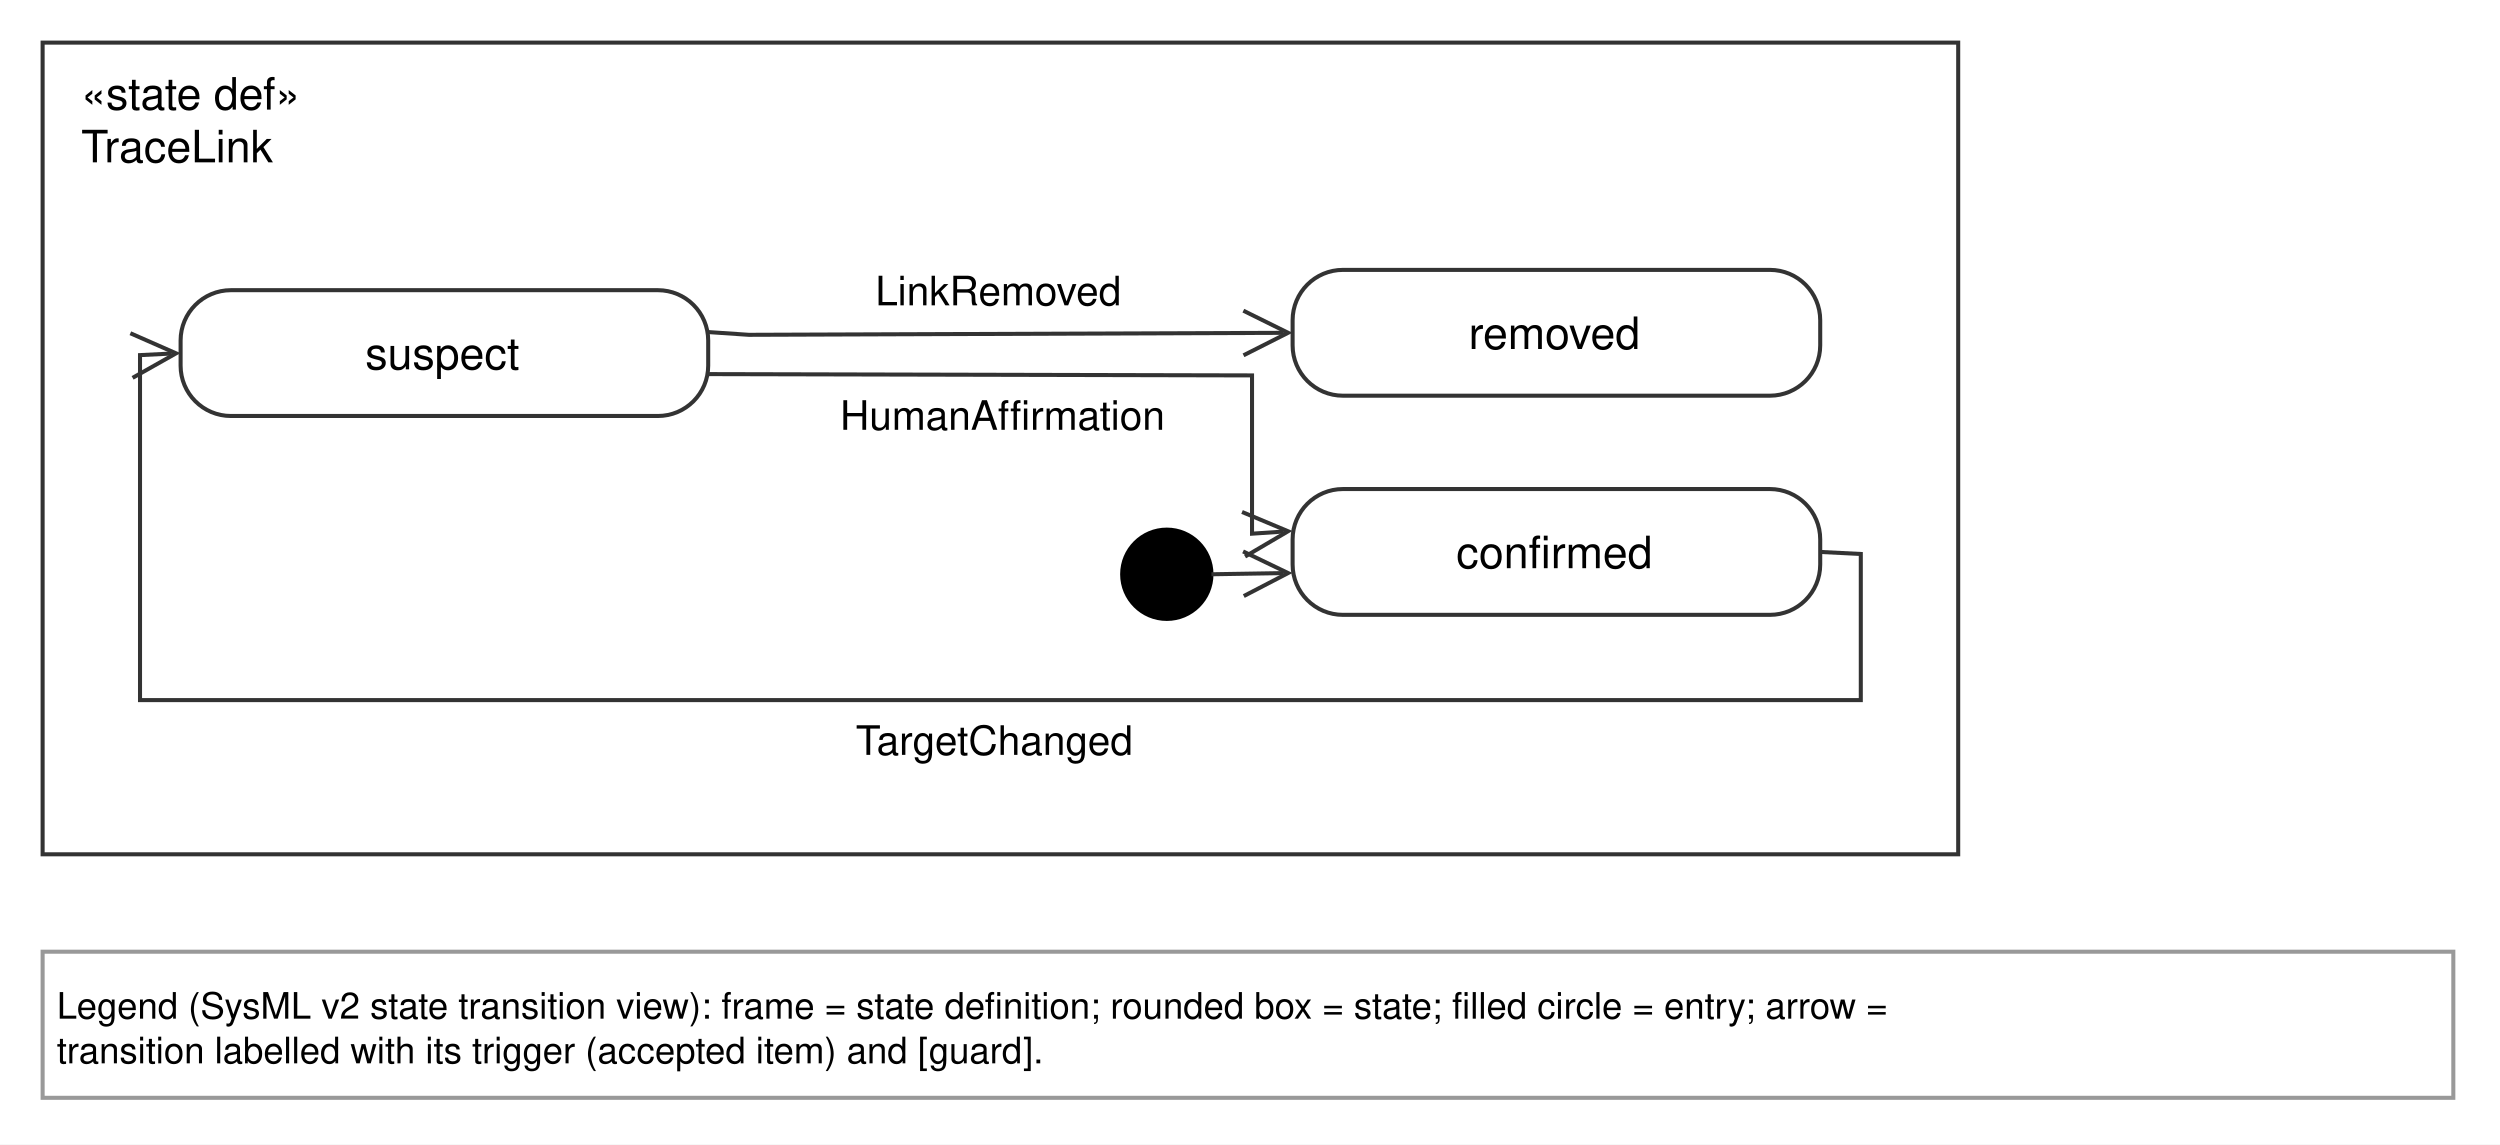
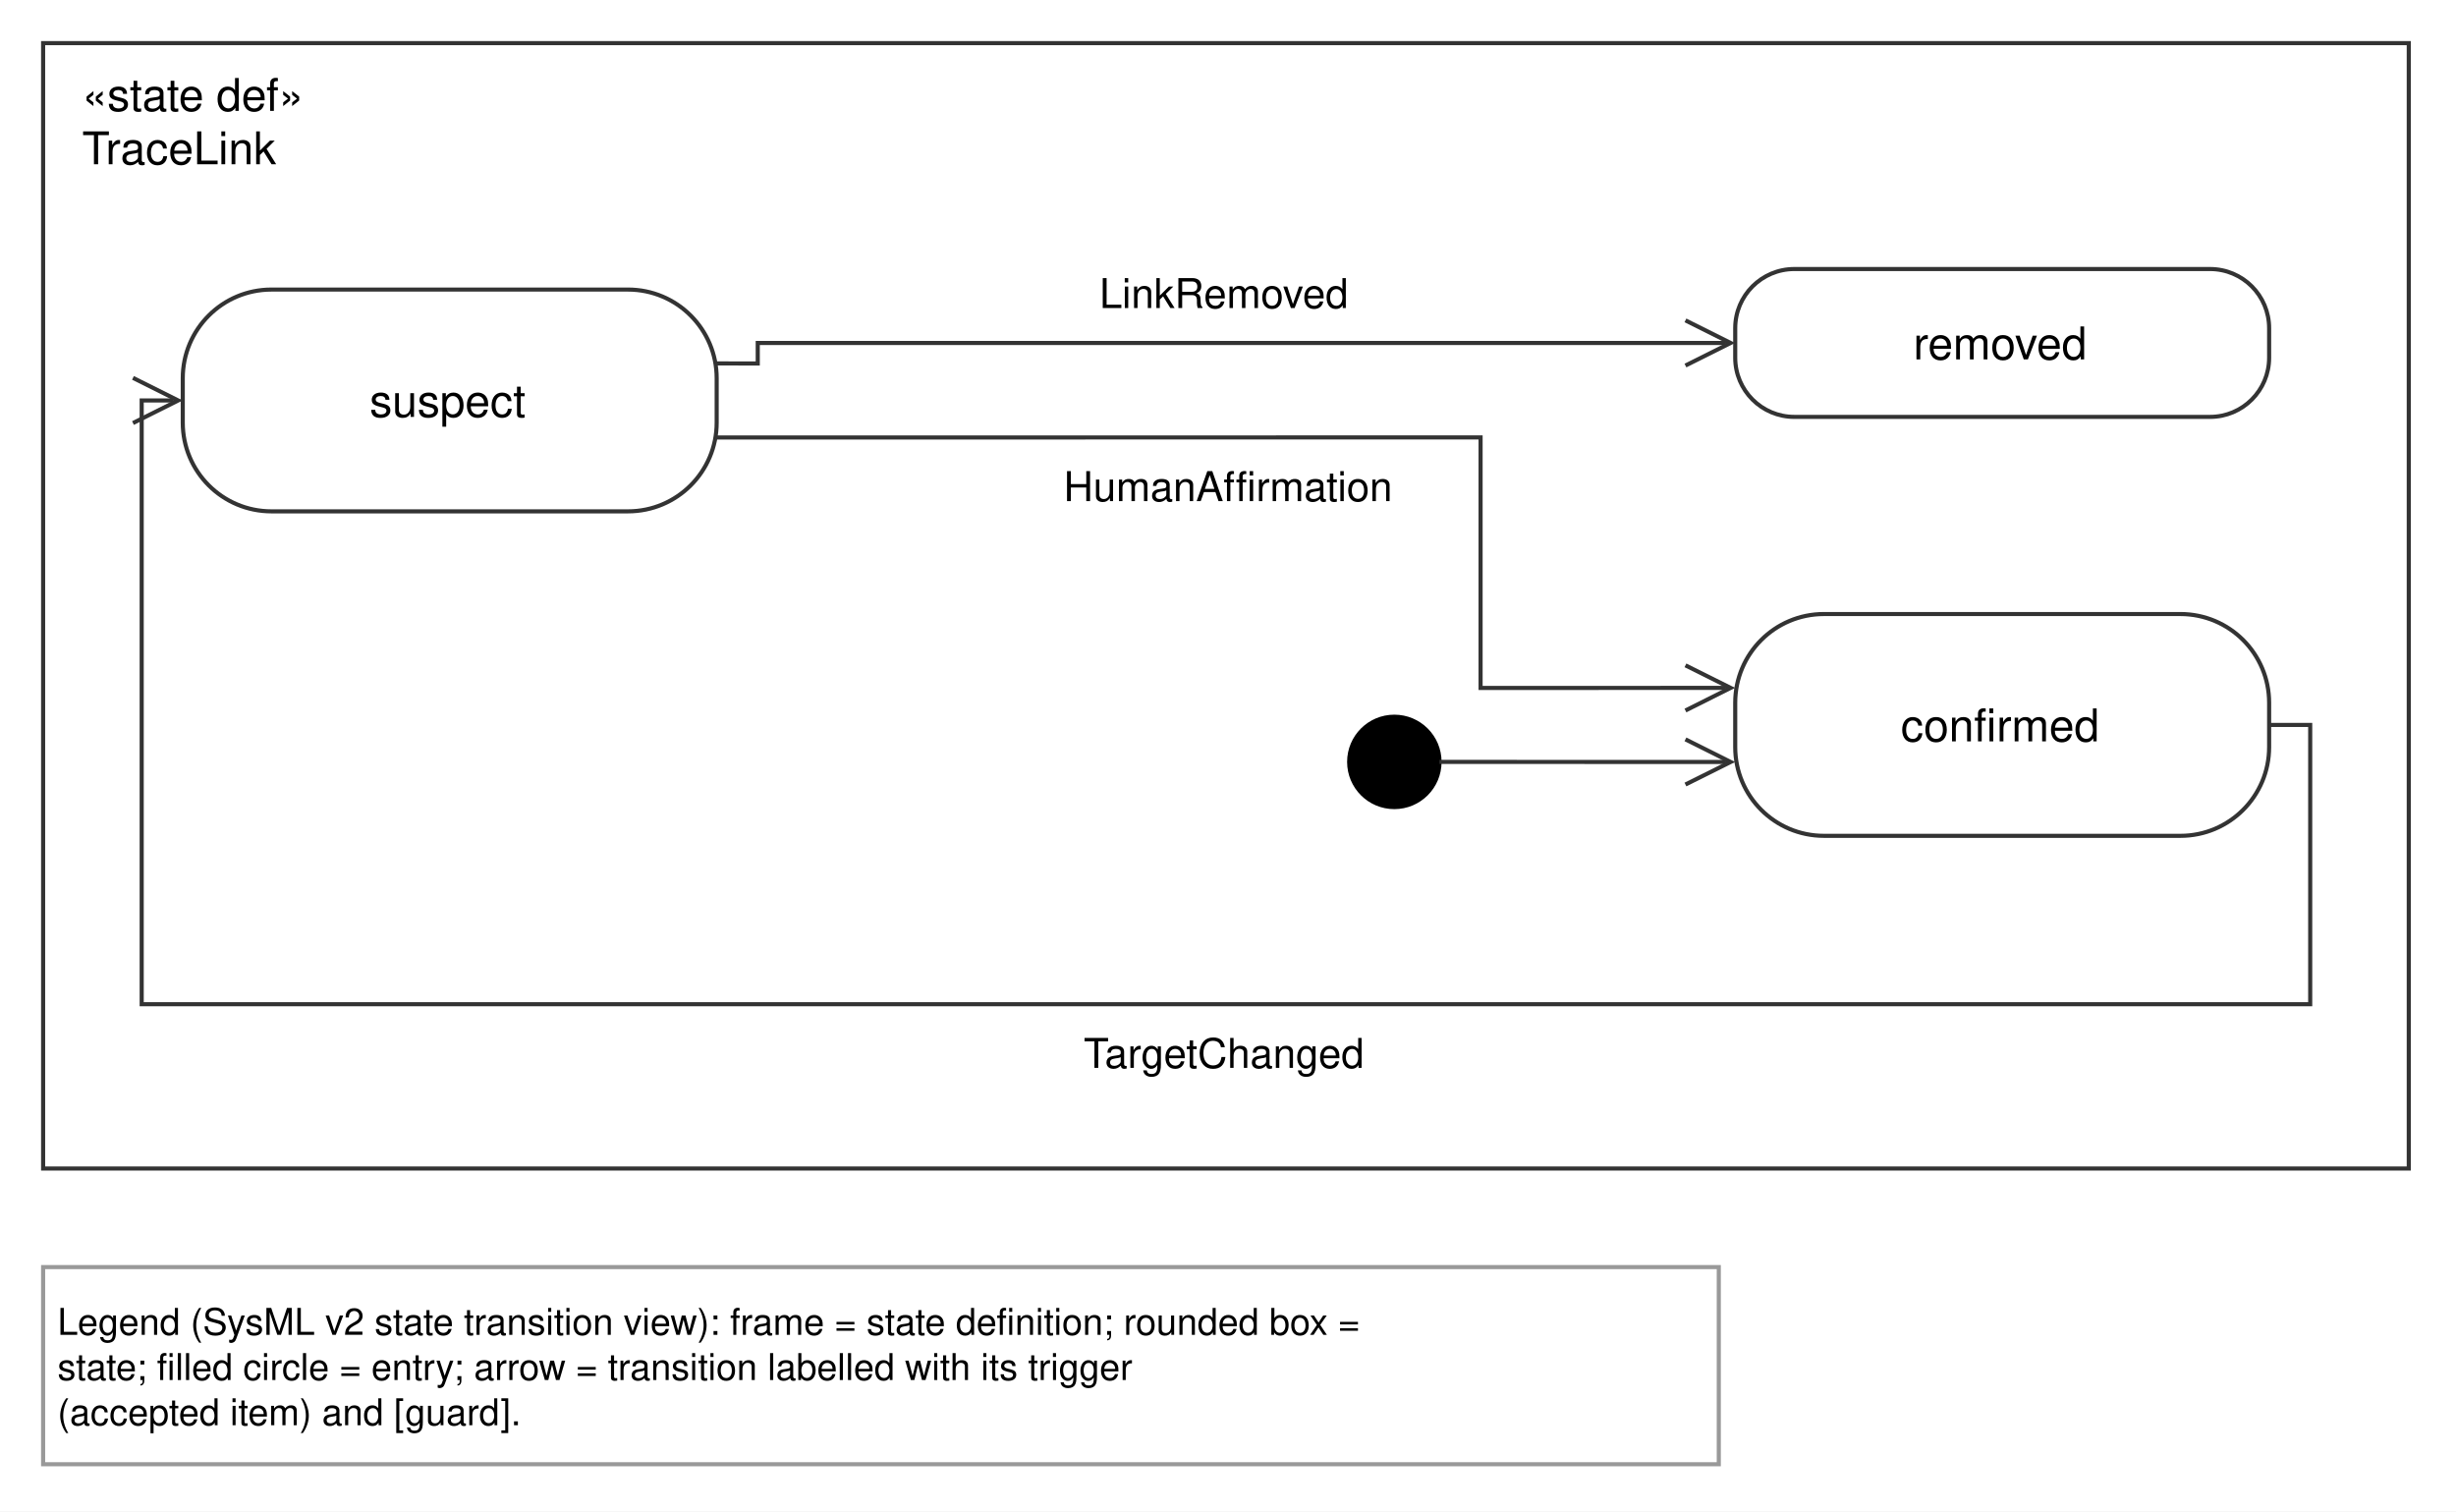
- <svg xmlns="http://www.w3.org/2000/svg" xmlns:xlink="http://www.w3.org/1999/xlink" style="background: #ffffff; background-color: light-dark(#ffffff, #121212);" version="1.1" width="616px" height="282px" viewBox="0 0 616 282" id="xd-view-traceLinkStatus" content="&lt;mxfile host=&quot;xdmod-curatrix&quot;&gt;   &lt;diagram id=&quot;view:traceLinkStatus&quot; name=&quot;traceLinkStatus&quot;&gt;     &lt;mxGraphModel grid=&quot;1&quot; gridSize=&quot;10&quot; page=&quot;0&quot;&gt;       &lt;root&gt;         &lt;mxCell id=&quot;0&quot; /&gt;         &lt;mxCell id=&quot;1&quot; parent=&quot;0&quot; /&gt;         &lt;object id=&quot;XdmodLifecycle::TraceLink&quot; label=&quot;«state def»&amp;#10;TraceLink&quot; sysml_kind=&quot;StateDefinition&quot; trace_id=&quot;XD-ADR-0121&quot; link=&quot;need:XD-ADR-0121&quot; tooltip=&quot;A link held by the concrete need; suspect links block a baseline (XD-RULE-0014).&quot;&gt;           &lt;mxCell style=&quot;html=0;fontFamily=Helvetica;fontSize=11;strokeColor=#333333;rounded=0;container=1;collapsible=0;verticalAlign=top;align=left;spacingLeft=8;fillColor=none;&quot; parent=&quot;1&quot; vertex=&quot;1&quot;&gt;             &lt;mxGeometry x=&quot;12&quot; y=&quot;12&quot; width=&quot;472&quot; height=&quot;200&quot; as=&quot;geometry&quot; /&gt;           &lt;/mxCell&gt;         &lt;/object&gt;         &lt;object id=&quot;xd-legend&quot; label=&quot;Legend (SysML v2 state transition view): frame = state definition; rounded box = state; filled circle = entry; arrow =&amp;#10;transition labelled with its trigger (accepted item) and [guard].&quot; sysml_kind=&quot;legend&quot;&gt;           &lt;mxCell style=&quot;text;html=0;align=left;verticalAlign=top;fontFamily=Helvetica;fontSize=9;fillColor=#FFFFFF;strokeColor=#999999;spacing=4;&quot; parent=&quot;1&quot; vertex=&quot;1&quot;&gt;             &lt;mxGeometry x=&quot;12&quot; y=&quot;236&quot; width=&quot;594&quot; height=&quot;36&quot; as=&quot;geometry&quot; /&gt;           &lt;/mxCell&gt;         &lt;/object&gt;         &lt;object id=&quot;XdmodLifecycle::TraceLink::confirmed&quot; label=&quot;confirmed&quot; sysml_kind=&quot;StateUsage&quot;&gt;           &lt;mxCell style=&quot;html=0;fontFamily=Helvetica;fontSize=11;strokeColor=#333333;rounded=1;arcSize=40;fillColor=#FFFFFF;&quot; parent=&quot;XdmodLifecycle::TraceLink&quot; vertex=&quot;1&quot;&gt;             &lt;mxGeometry x=&quot;308&quot; y=&quot;110&quot; width=&quot;130&quot; height=&quot;31&quot; as=&quot;geometry&quot; /&gt;           &lt;/mxCell&gt;         &lt;/object&gt;         &lt;object id=&quot;XdmodLifecycle::TraceLink::entry&quot; label=&quot;&quot; sysml_kind=&quot;entry&quot;&gt;           &lt;mxCell style=&quot;ellipse;html=0;aspect=fixed;fillColor=#000000;strokeColor=#000000;noLabel=1;&quot; parent=&quot;XdmodLifecycle::TraceLink&quot; vertex=&quot;1&quot;&gt;             &lt;mxGeometry x=&quot;266&quot; y=&quot;120&quot; width=&quot;22&quot; height=&quot;22&quot; as=&quot;geometry&quot; /&gt;           &lt;/mxCell&gt;         &lt;/object&gt;         &lt;object id=&quot;XdmodLifecycle::TraceLink::removed&quot; label=&quot;removed&quot; sysml_kind=&quot;StateUsage&quot;&gt;           &lt;mxCell style=&quot;html=0;fontFamily=Helvetica;fontSize=11;strokeColor=#333333;rounded=1;arcSize=40;fillColor=#FFFFFF;&quot; parent=&quot;XdmodLifecycle::TraceLink&quot; vertex=&quot;1&quot;&gt;             &lt;mxGeometry x=&quot;308&quot; y=&quot;56&quot; width=&quot;130&quot; height=&quot;31&quot; as=&quot;geometry&quot; /&gt;           &lt;/mxCell&gt;         &lt;/object&gt;         &lt;object id=&quot;XdmodLifecycle::TraceLink::suspect&quot; label=&quot;suspect&quot; sysml_kind=&quot;StateUsage&quot;&gt;           &lt;mxCell style=&quot;html=0;fontFamily=Helvetica;fontSize=11;strokeColor=#333333;rounded=1;arcSize=40;fillColor=#FFFFFF;&quot; parent=&quot;XdmodLifecycle::TraceLink&quot; vertex=&quot;1&quot;&gt;             &lt;mxGeometry x=&quot;34&quot; y=&quot;61&quot; width=&quot;130&quot; height=&quot;31&quot; as=&quot;geometry&quot; /&gt;           &lt;/mxCell&gt;         &lt;/object&gt;         &lt;object id=&quot;XdmodLifecycle::TraceLink::confirmed-&amp;gt;XdmodLifecycle::TraceLink::suspect:TargetChanged&quot; label=&quot;TargetChanged&quot; sysml_kind=&quot;TransitionUsage&quot;&gt;           &lt;mxCell style=&quot;html=0;rounded=0;endSize=10;startSize=14;fontFamily=Helvetica;fontSize=10;labelBackgroundColor=#FFFFFF;strokeColor=#333333;endArrow=open;exitX=1.000;exitY=0.500;exitDx=0;exitDy=0;exitPerimeter=0;entryX=0.000;entryY=0.500;entryDx=0;entryDy=0;entryPerimeter=0;&quot; parent=&quot;1&quot; edge=&quot;1&quot; source=&quot;XdmodLifecycle::TraceLink::confirmed&quot; target=&quot;XdmodLifecycle::TraceLink::suspect&quot;&gt;             &lt;mxGeometry relative=&quot;1&quot; as=&quot;geometry&quot;&gt;               &lt;Array as=&quot;points&quot;&gt;                 &lt;mxPoint x=&quot;460&quot; y=&quot;138&quot; /&gt;                 &lt;mxPoint x=&quot;460&quot; y=&quot;174&quot; /&gt;                 &lt;mxPoint x=&quot;36&quot; y=&quot;174&quot; /&gt;                 &lt;mxPoint x=&quot;36&quot; y=&quot;89&quot; /&gt;               &lt;/Array&gt;               &lt;mxPoint x=&quot;24&quot; y=&quot;10&quot; as=&quot;offset&quot; /&gt;             &lt;/mxGeometry&gt;           &lt;/mxCell&gt;         &lt;/object&gt;         &lt;object id=&quot;XdmodLifecycle::TraceLink::entry-&amp;gt;XdmodLifecycle::TraceLink::confirmed&quot; label=&quot;&quot; sysml_kind=&quot;SuccessionAsUsage&quot;&gt;           &lt;mxCell style=&quot;html=0;rounded=0;endSize=10;startSize=14;fontFamily=Helvetica;fontSize=10;labelBackgroundColor=#FFFFFF;strokeColor=#333333;endArrow=open;exitX=1.000;exitY=0.500;exitDx=0;exitDy=0;exitPerimeter=0;entryX=0.000;entryY=0.667;entryDx=0;entryDy=0;entryPerimeter=0;&quot; parent=&quot;1&quot; edge=&quot;1&quot; source=&quot;XdmodLifecycle::TraceLink::entry&quot; target=&quot;XdmodLifecycle::TraceLink::confirmed&quot;&gt;             &lt;mxGeometry relative=&quot;1&quot; as=&quot;geometry&quot; /&gt;           &lt;/mxCell&gt;         &lt;/object&gt;         &lt;object id=&quot;XdmodLifecycle::TraceLink::suspect-&amp;gt;XdmodLifecycle::TraceLink::confirmed:HumanAffirmation&quot; label=&quot;HumanAffirmation&quot; sysml_kind=&quot;TransitionUsage&quot;&gt;           &lt;mxCell style=&quot;html=0;rounded=0;endSize=10;startSize=14;fontFamily=Helvetica;fontSize=10;labelBackgroundColor=#FFFFFF;strokeColor=#333333;endArrow=open;exitX=1.000;exitY=0.667;exitDx=0;exitDy=0;exitPerimeter=0;entryX=0.000;entryY=0.333;entryDx=0;entryDy=0;entryPerimeter=0;&quot; parent=&quot;1&quot; edge=&quot;1&quot; source=&quot;XdmodLifecycle::TraceLink::suspect&quot; target=&quot;XdmodLifecycle::TraceLink::confirmed&quot;&gt;             &lt;mxGeometry relative=&quot;1&quot; as=&quot;geometry&quot;&gt;               &lt;Array as=&quot;points&quot;&gt;                 &lt;mxPoint x=&quot;310&quot; y=&quot;94&quot; /&gt;                 &lt;mxPoint x=&quot;310&quot; y=&quot;133&quot; /&gt;               &lt;/Array&gt;               &lt;mxPoint x=&quot;-19&quot; y=&quot;10&quot; as=&quot;offset&quot; /&gt;             &lt;/mxGeometry&gt;           &lt;/mxCell&gt;         &lt;/object&gt;         &lt;object id=&quot;XdmodLifecycle::TraceLink::suspect-&amp;gt;XdmodLifecycle::TraceLink::removed:LinkRemoved&quot; label=&quot;LinkRemoved&quot; sysml_kind=&quot;TransitionUsage&quot;&gt;           &lt;mxCell style=&quot;html=0;rounded=0;endSize=10;startSize=14;fontFamily=Helvetica;fontSize=10;labelBackgroundColor=#FFFFFF;strokeColor=#333333;endArrow=open;exitX=1.000;exitY=0.333;exitDx=0;exitDy=0;exitPerimeter=0;entryX=0.000;entryY=0.500;entryDx=0;entryDy=0;entryPerimeter=0;&quot; parent=&quot;1&quot; edge=&quot;1&quot; source=&quot;XdmodLifecycle::TraceLink::suspect&quot; target=&quot;XdmodLifecycle::TraceLink::removed&quot;&gt;             &lt;mxGeometry relative=&quot;1&quot; as=&quot;geometry&quot;&gt;               &lt;Array as=&quot;points&quot;&gt;                 &lt;mxPoint x=&quot;186&quot; y=&quot;84&quot; /&gt;                 &lt;mxPoint x=&quot;186&quot; y=&quot;83&quot; /&gt;               &lt;/Array&gt;               &lt;mxPoint x=&quot;0&quot; y=&quot;-10&quot; as=&quot;offset&quot; /&gt;             &lt;/mxGeometry&gt;           &lt;/mxCell&gt;         &lt;/object&gt;       &lt;/root&gt;     &lt;/mxGraphModel&gt;   &lt;/diagram&gt; &lt;/mxfile&gt; " data-xdmod-hash="sha256:0677e992dfa01e3296c4e116adf407b1b72e8e7096eeefca72e95fbfa660481a">
+ <svg xmlns="http://www.w3.org/2000/svg" xmlns:xlink="http://www.w3.org/1999/xlink" style="background: #ffffff; background-color: light-dark(#ffffff, #121212);" version="1.1" width="598px" height="368px" viewBox="0 0 598 368" id="xd-view-traceLinkStatus" content="&lt;mxfile host=&quot;xdmod-curatrix&quot;&gt;   &lt;diagram id=&quot;view:traceLinkStatus&quot; name=&quot;traceLinkStatus&quot;&gt;     &lt;mxGraphModel grid=&quot;1&quot; gridSize=&quot;10&quot; page=&quot;0&quot;&gt;       &lt;root&gt;         &lt;mxCell id=&quot;0&quot; /&gt;         &lt;mxCell id=&quot;1&quot; parent=&quot;0&quot; /&gt;         &lt;object id=&quot;XdmodLifecycle::TraceLink&quot; label=&quot;«state def»&amp;#10;TraceLink&quot; sysml_kind=&quot;StateDefinition&quot; trace_id=&quot;XD-ADR-0121&quot; link=&quot;need:XD-ADR-0121&quot; tooltip=&quot;A link held by the concrete need; suspect links block a baseline (XD-RULE-0014).&quot;&gt;           &lt;mxCell style=&quot;html=0;fontFamily=Helvetica;fontSize=11;strokeColor=#333333;rounded=0;container=1;collapsible=0;verticalAlign=top;align=left;spacingLeft=8;fillColor=none;&quot; parent=&quot;1&quot; vertex=&quot;1&quot;&gt;             &lt;mxGeometry x=&quot;12&quot; y=&quot;12&quot; width=&quot;576&quot; height=&quot;274&quot; as=&quot;geometry&quot; /&gt;           &lt;/mxCell&gt;         &lt;/object&gt;         &lt;object id=&quot;xd-legend&quot; label=&quot;Legend (SysML v2 state transition view): frame = state definition; rounded box =&amp;#10;state; filled circle = entry; arrow = transition labelled with its trigger&amp;#10;(accepted item) and [guard].&quot; sysml_kind=&quot;legend&quot;&gt;           &lt;mxCell style=&quot;text;html=0;align=left;verticalAlign=top;fontFamily=Helvetica;fontSize=9;fillColor=#FFFFFF;strokeColor=#999999;spacing=4;&quot; parent=&quot;1&quot; vertex=&quot;1&quot;&gt;             &lt;mxGeometry x=&quot;12&quot; y=&quot;310&quot; width=&quot;408&quot; height=&quot;48&quot; as=&quot;geometry&quot; /&gt;           &lt;/mxCell&gt;         &lt;/object&gt;         &lt;object id=&quot;XdmodLifecycle::TraceLink::confirmed&quot; label=&quot;confirmed&quot; sysml_kind=&quot;StateUsage&quot;&gt;           &lt;mxCell style=&quot;html=0;fontFamily=Helvetica;fontSize=11;strokeColor=#333333;rounded=1;arcSize=40;fillColor=#FFFFFF;&quot; parent=&quot;XdmodLifecycle::TraceLink&quot; vertex=&quot;1&quot;&gt;             &lt;mxGeometry x=&quot;412&quot; y=&quot;139&quot; width=&quot;130&quot; height=&quot;54&quot; as=&quot;geometry&quot; /&gt;           &lt;/mxCell&gt;         &lt;/object&gt;         &lt;object id=&quot;XdmodLifecycle::TraceLink::entry&quot; label=&quot;&quot; sysml_kind=&quot;entry&quot;&gt;           &lt;mxCell style=&quot;ellipse;html=0;aspect=fixed;fillColor=#000000;strokeColor=#000000;noLabel=1;&quot; parent=&quot;XdmodLifecycle::TraceLink&quot; vertex=&quot;1&quot;&gt;             &lt;mxGeometry x=&quot;318&quot; y=&quot;164&quot; width=&quot;22&quot; height=&quot;22&quot; as=&quot;geometry&quot; /&gt;           &lt;/mxCell&gt;         &lt;/object&gt;         &lt;object id=&quot;XdmodLifecycle::TraceLink::removed&quot; label=&quot;removed&quot; sysml_kind=&quot;StateUsage&quot;&gt;           &lt;mxCell style=&quot;html=0;fontFamily=Helvetica;fontSize=11;strokeColor=#333333;rounded=1;arcSize=40;fillColor=#FFFFFF;&quot; parent=&quot;XdmodLifecycle::TraceLink&quot; vertex=&quot;1&quot;&gt;             &lt;mxGeometry x=&quot;412&quot; y=&quot;55&quot; width=&quot;130&quot; height=&quot;36&quot; as=&quot;geometry&quot; /&gt;           &lt;/mxCell&gt;         &lt;/object&gt;         &lt;object id=&quot;XdmodLifecycle::TraceLink::suspect&quot; label=&quot;suspect&quot; sysml_kind=&quot;StateUsage&quot;&gt;           &lt;mxCell style=&quot;html=0;fontFamily=Helvetica;fontSize=11;strokeColor=#333333;rounded=1;arcSize=40;fillColor=#FFFFFF;&quot; parent=&quot;XdmodLifecycle::TraceLink&quot; vertex=&quot;1&quot;&gt;             &lt;mxGeometry x=&quot;34&quot; y=&quot;60&quot; width=&quot;130&quot; height=&quot;54&quot; as=&quot;geometry&quot; /&gt;           &lt;/mxCell&gt;         &lt;/object&gt;         &lt;object id=&quot;XdmodLifecycle::TraceLink::confirmed-&amp;gt;XdmodLifecycle::TraceLink::suspect:TargetChanged&quot; label=&quot;TargetChanged&quot; sysml_kind=&quot;TransitionUsage&quot;&gt;           &lt;mxCell style=&quot;html=0;rounded=0;endSize=10;startSize=14;fontFamily=Helvetica;fontSize=10;labelBackgroundColor=#FFFFFF;strokeColor=#333333;endArrow=open;exitX=1.000;exitY=0.500;exitDx=0;exitDy=0;exitPerimeter=0;entryX=0.000;entryY=0.500;entryDx=0;entryDy=0;entryPerimeter=0;&quot; parent=&quot;1&quot; edge=&quot;1&quot; source=&quot;XdmodLifecycle::TraceLink::confirmed&quot; target=&quot;XdmodLifecycle::TraceLink::suspect&quot;&gt;             &lt;mxGeometry relative=&quot;1&quot; as=&quot;geometry&quot;&gt;               &lt;Array as=&quot;points&quot;&gt;                 &lt;mxPoint x=&quot;564&quot; y=&quot;178&quot; /&gt;                 &lt;mxPoint x=&quot;564&quot; y=&quot;246&quot; /&gt;                 &lt;mxPoint x=&quot;36&quot; y=&quot;246&quot; /&gt;                 &lt;mxPoint x=&quot;36&quot; y=&quot;99&quot; /&gt;               &lt;/Array&gt;               &lt;mxPoint x=&quot;40&quot; y=&quot;12&quot; as=&quot;offset&quot; /&gt;             &lt;/mxGeometry&gt;           &lt;/mxCell&gt;         &lt;/object&gt;         &lt;object id=&quot;XdmodLifecycle::TraceLink::entry-&amp;gt;XdmodLifecycle::TraceLink::confirmed&quot; label=&quot;&quot; sysml_kind=&quot;SuccessionAsUsage&quot;&gt;           &lt;mxCell style=&quot;html=0;rounded=0;endSize=10;startSize=14;fontFamily=Helvetica;fontSize=10;labelBackgroundColor=#FFFFFF;strokeColor=#333333;endArrow=open;exitX=1.000;exitY=0.500;exitDx=0;exitDy=0;exitPerimeter=0;entryX=0.000;entryY=0.667;entryDx=0;entryDy=0;entryPerimeter=0;&quot; parent=&quot;1&quot; edge=&quot;1&quot; source=&quot;XdmodLifecycle::TraceLink::entry&quot; target=&quot;XdmodLifecycle::TraceLink::confirmed&quot;&gt;             &lt;mxGeometry relative=&quot;1&quot; as=&quot;geometry&quot; /&gt;           &lt;/mxCell&gt;         &lt;/object&gt;         &lt;object id=&quot;XdmodLifecycle::TraceLink::suspect-&amp;gt;XdmodLifecycle::TraceLink::confirmed:HumanAffirmation&quot; label=&quot;HumanAffirmation&quot; sysml_kind=&quot;TransitionUsage&quot;&gt;           &lt;mxCell style=&quot;html=0;rounded=0;endSize=10;startSize=14;fontFamily=Helvetica;fontSize=10;labelBackgroundColor=#FFFFFF;strokeColor=#333333;endArrow=open;exitX=1.000;exitY=0.667;exitDx=0;exitDy=0;exitPerimeter=0;entryX=0.000;entryY=0.333;entryDx=0;entryDy=0;entryPerimeter=0;&quot; parent=&quot;1&quot; edge=&quot;1&quot; source=&quot;XdmodLifecycle::TraceLink::suspect&quot; target=&quot;XdmodLifecycle::TraceLink::confirmed&quot;&gt;             &lt;mxGeometry relative=&quot;1&quot; as=&quot;geometry&quot;&gt;               &lt;Array as=&quot;points&quot;&gt;                 &lt;mxPoint x=&quot;362&quot; y=&quot;108&quot; /&gt;                 &lt;mxPoint x=&quot;362&quot; y=&quot;169&quot; /&gt;               &lt;/Array&gt;               &lt;mxPoint x=&quot;-30&quot; y=&quot;12&quot; as=&quot;offset&quot; /&gt;             &lt;/mxGeometry&gt;           &lt;/mxCell&gt;         &lt;/object&gt;         &lt;object id=&quot;XdmodLifecycle::TraceLink::suspect-&amp;gt;XdmodLifecycle::TraceLink::removed:LinkRemoved&quot; label=&quot;LinkRemoved&quot; sysml_kind=&quot;TransitionUsage&quot;&gt;           &lt;mxCell style=&quot;html=0;rounded=0;endSize=10;startSize=14;fontFamily=Helvetica;fontSize=10;labelBackgroundColor=#FFFFFF;strokeColor=#333333;endArrow=open;exitX=1.000;exitY=0.333;exitDx=0;exitDy=0;exitPerimeter=0;entryX=0.000;entryY=0.500;entryDx=0;entryDy=0;entryPerimeter=0;&quot; parent=&quot;1&quot; edge=&quot;1&quot; source=&quot;XdmodLifecycle::TraceLink::suspect&quot; target=&quot;XdmodLifecycle::TraceLink::removed&quot;&gt;             &lt;mxGeometry relative=&quot;1&quot; as=&quot;geometry&quot;&gt;               &lt;Array as=&quot;points&quot;&gt;                 &lt;mxPoint x=&quot;186&quot; y=&quot;90&quot; /&gt;                 &lt;mxPoint x=&quot;186&quot; y=&quot;85&quot; /&gt;               &lt;/Array&gt;               &lt;mxPoint x=&quot;2&quot; y=&quot;-12&quot; as=&quot;offset&quot; /&gt;             &lt;/mxGeometry&gt;           &lt;/mxCell&gt;         &lt;/object&gt;       &lt;/root&gt;     &lt;/mxGraphModel&gt;   &lt;/diagram&gt; &lt;/mxfile&gt; " data-xdmod-hash="sha256:7a47c897cd6df3bfbc4c3d8743c2b73d1db86ae9e7eaad2a071759b3f825c5f3">
  <style type="text/css">@supports (color: light-dark(#000, #fff)) { #xd-view-traceLinkStatus { --ge-adaptive-fg: light-dark(#000000, var(--ge-light-color, #ffffff)); } }</style>
  <defs />
  <rect fill="#ffffff" style="fill: light-dark(rgb(255, 255, 255), rgb(18, 18, 18));" width="100%" height="100%" x="0" y="0" />
  <g>
    <g data-cell-id="0">
      <g data-cell-id="1">
        <g data-cell-id="XdmodLifecycle::TraceLink">
          <a xlink:href="need:XD-ADR-0121">
            <g transform="translate(0.5,0.5)">
-               <rect x="10" y="10" width="472" height="200" fill="none" stroke="#333333" style="stroke: light-dark(rgb(51, 51, 51), rgb(193, 193, 193));" pointer-events="all" />
+               <rect x="10" y="10" width="576" height="274" fill="none" stroke="#333333" style="stroke: light-dark(rgb(51, 51, 51), rgb(193, 193, 193));" pointer-events="all" />
            </g>
            <g>
              <g fill="#000000" style="fill: var(--ge-adaptive-fg, #000000);" font-family="Helvetica" text-anchor="start" font-size="11px">
                <text x="20" y="27">«state def»</text>
                <text x="20" y="40">TraceLink</text>
              </g>
            </g>
          </a>
          <g data-cell-id="XdmodLifecycle::TraceLink::confirmed">
            <g transform="translate(0.5,0.5)">
-               <rect x="318" y="120" width="130" height="31" rx="12.4" ry="12.4" fill="#ffffff" style="fill: light-dark(rgb(255, 255, 255), rgb(18, 18, 18)); stroke: light-dark(rgb(51, 51, 51), rgb(193, 193, 193));" stroke="#333333" pointer-events="all" />
+               <rect x="422" y="149" width="130" height="54" rx="21.6" ry="21.6" fill="#ffffff" style="fill: light-dark(rgb(255, 255, 255), rgb(18, 18, 18)); stroke: light-dark(rgb(51, 51, 51), rgb(193, 193, 193));" stroke="#333333" pointer-events="all" />
            </g>
            <g>
              <g fill="#000000" style="fill: var(--ge-adaptive-fg, #000000);" font-family="Helvetica" text-anchor="middle" font-size="11px">
-                 <text x="383" y="140">confirmed</text>
+                 <text x="487" y="180.5">confirmed</text>
              </g>
            </g>
          </g>
          <g data-cell-id="XdmodLifecycle::TraceLink::entry">
            <g transform="translate(0.5,0.5)">
-               <ellipse cx="287" cy="141" rx="11" ry="11" fill="#000000" style="fill: light-dark(rgb(0, 0, 0), rgb(237, 237, 237)); stroke: light-dark(rgb(0, 0, 0), rgb(237, 237, 237));" stroke="#000000" pointer-events="all" />
+               <ellipse cx="339" cy="185" rx="11" ry="11" fill="#000000" style="fill: light-dark(rgb(0, 0, 0), rgb(237, 237, 237)); stroke: light-dark(rgb(0, 0, 0), rgb(237, 237, 237));" stroke="#000000" pointer-events="all" />
            </g>
          </g>
          <g data-cell-id="XdmodLifecycle::TraceLink::removed">
            <g transform="translate(0.5,0.5)">
-               <rect x="318" y="66" width="130" height="31" rx="12.4" ry="12.4" fill="#ffffff" style="fill: light-dark(rgb(255, 255, 255), rgb(18, 18, 18)); stroke: light-dark(rgb(51, 51, 51), rgb(193, 193, 193));" stroke="#333333" pointer-events="all" />
+               <rect x="422" y="65" width="130" height="36" rx="14.4" ry="14.4" fill="#ffffff" style="fill: light-dark(rgb(255, 255, 255), rgb(18, 18, 18)); stroke: light-dark(rgb(51, 51, 51), rgb(193, 193, 193));" stroke="#333333" pointer-events="all" />
            </g>
            <g>
              <g fill="#000000" style="fill: var(--ge-adaptive-fg, #000000);" font-family="Helvetica" text-anchor="middle" font-size="11px">
-                 <text x="383" y="86">removed</text>
+                 <text x="487" y="87.5">removed</text>
              </g>
            </g>
          </g>
          <g data-cell-id="XdmodLifecycle::TraceLink::suspect">
            <g transform="translate(0.5,0.5)">
-               <rect x="44" y="71" width="130" height="31" rx="12.4" ry="12.4" fill="#ffffff" style="fill: light-dark(rgb(255, 255, 255), rgb(18, 18, 18)); stroke: light-dark(rgb(51, 51, 51), rgb(193, 193, 193));" stroke="#333333" pointer-events="all" />
+               <rect x="44" y="70" width="130" height="54" rx="21.6" ry="21.6" fill="#ffffff" style="fill: light-dark(rgb(255, 255, 255), rgb(18, 18, 18)); stroke: light-dark(rgb(51, 51, 51), rgb(193, 193, 193));" stroke="#333333" pointer-events="all" />
            </g>
            <g>
              <g fill="#000000" style="fill: var(--ge-adaptive-fg, #000000);" font-family="Helvetica" text-anchor="middle" font-size="11px">
-                 <text x="109" y="91">suspect</text>
+                 <text x="109" y="101.5">suspect</text>
              </g>
            </g>
          </g>
        </g>
        <g data-cell-id="xd-legend">
          <g transform="translate(0.5,0.5)">
-             <rect x="10" y="234" width="594" height="36" fill="#ffffff" style="fill: light-dark(rgb(255, 255, 255), rgb(18, 18, 18)); stroke: light-dark(rgb(153, 153, 153), rgb(106, 106, 106));" stroke="#999999" pointer-events="all" />
+             <rect x="10" y="308" width="408" height="48" fill="#ffffff" style="fill: light-dark(rgb(255, 255, 255), rgb(18, 18, 18)); stroke: light-dark(rgb(153, 153, 153), rgb(106, 106, 106));" stroke="#999999" pointer-events="all" />
          </g>
          <g>
            <g fill="#000000" style="fill: var(--ge-adaptive-fg, #000000);" font-family="Helvetica" text-anchor="start" font-size="9px">
-               <text x="14" y="251">Legend (SysML v2 state transition view): frame = state definition; rounded box = state; filled circle = entry; arrow =</text>
-               <text x="14" y="262">transition labelled with its trigger (accepted item) and [guard].</text>
+               <text x="14" y="325">Legend (SysML v2 state transition view): frame = state definition; rounded box =</text>
+               <text x="14" y="336">state; filled circle = entry; arrow = transition labelled with its trigger</text>
+               <text x="14" y="347">(accepted item) and [guard].</text>
            </g>
          </g>
        </g>
        <g data-cell-id="XdmodLifecycle::TraceLink::confirmed-&gt;XdmodLifecycle::TraceLink::suspect:TargetChanged">
          <g transform="translate(0.5,0.5)">
-             <path d="M 448 135.5 L 458 136 L 458 172 L 34 172 L 34 87 L 41.77 86.61" fill="none" stroke="#333333" style="stroke: light-dark(rgb(51, 51, 51), rgb(193, 193, 193));" stroke-miterlimit="10" pointer-events="stroke" />
-             <path d="M 32.17 92.6 L 42.88 86.56 L 31.62 81.61" fill="none" stroke="#333333" style="stroke: light-dark(rgb(51, 51, 51), rgb(193, 193, 193));" stroke-miterlimit="10" pointer-events="all" />
+             <path d="M 552 176 L 562 176 L 562 244 L 34 244 L 34 97 L 41.76 97" fill="none" stroke="#333333" style="stroke: light-dark(rgb(51, 51, 51), rgb(193, 193, 193));" stroke-miterlimit="10" pointer-events="stroke" />
+             <path d="M 31.88 102.5 L 42.88 97 L 31.88 91.5" fill="none" stroke="#333333" style="stroke: light-dark(rgb(51, 51, 51), rgb(193, 193, 193));" stroke-miterlimit="10" pointer-events="all" />
          </g>
          <g>
            <g fill="#000000" style="fill: var(--ge-adaptive-fg, #000000);" font-family="Helvetica" text-anchor="middle" font-size="10px">
-               <rect fill="#FFFFFF" stroke="none" x="211" y="177" width="70" height="13" style="fill: light-dark(rgb(255, 255, 255), rgb(18, 18, 18));" stroke-width="0" />
-               <text x="245.01" y="186">TargetChanged</text>
+               <rect fill="#FFFFFF" stroke="none" x="264" y="251" width="70" height="13" style="fill: light-dark(rgb(255, 255, 255), rgb(18, 18, 18));" stroke-width="0" />
+               <text x="298" y="260">TargetChanged</text>
            </g>
          </g>
        </g>
        <g data-cell-id="XdmodLifecycle::TraceLink::entry-&gt;XdmodLifecycle::TraceLink::confirmed">
          <g transform="translate(0.5,0.5)">
-             <path d="M 298 141 L 315.76 140.71" fill="none" stroke="#333333" style="stroke: light-dark(rgb(51, 51, 51), rgb(193, 193, 193));" stroke-miterlimit="10" pointer-events="stroke" />
-             <path d="M 305.97 146.37 L 316.88 140.7 L 305.79 135.37" fill="none" stroke="#333333" style="stroke: light-dark(rgb(51, 51, 51), rgb(193, 193, 193));" stroke-miterlimit="10" pointer-events="all" />
+             <path d="M 350 185 L 419.76 185.02" fill="none" stroke="#333333" style="stroke: light-dark(rgb(51, 51, 51), rgb(193, 193, 193));" stroke-miterlimit="10" pointer-events="stroke" />
+             <path d="M 409.88 190.51 L 420.88 185.02 L 409.88 179.51" fill="none" stroke="#333333" style="stroke: light-dark(rgb(51, 51, 51), rgb(193, 193, 193));" stroke-miterlimit="10" pointer-events="all" />
          </g>
        </g>
        <g data-cell-id="XdmodLifecycle::TraceLink::suspect-&gt;XdmodLifecycle::TraceLink::confirmed:HumanAffirmation">
          <g transform="translate(0.5,0.5)">
-             <path d="M 174 91.68 L 308 92 L 308 131 L 315.77 130.47" fill="none" stroke="#333333" style="stroke: light-dark(rgb(51, 51, 51), rgb(193, 193, 193));" stroke-miterlimit="10" pointer-events="stroke" />
-             <path d="M 306.28 136.63 L 316.88 130.4 L 305.54 125.65" fill="none" stroke="#333333" style="stroke: light-dark(rgb(51, 51, 51), rgb(193, 193, 193));" stroke-miterlimit="10" pointer-events="all" />
+             <path d="M 174 106.02 L 360 106 L 360 167 L 419.76 166.98" fill="none" stroke="#333333" style="stroke: light-dark(rgb(51, 51, 51), rgb(193, 193, 193));" stroke-miterlimit="10" pointer-events="stroke" />
+             <path d="M 409.88 172.49 L 420.88 166.98 L 409.88 161.49" fill="none" stroke="#333333" style="stroke: light-dark(rgb(51, 51, 51), rgb(193, 193, 193));" stroke-miterlimit="10" pointer-events="all" />
          </g>
          <g>
            <g fill="#000000" style="fill: var(--ge-adaptive-fg, #000000);" font-family="Helvetica" text-anchor="middle" font-size="10px">
-               <rect fill="#FFFFFF" stroke="none" x="206" y="96" width="82" height="13" style="fill: light-dark(rgb(255, 255, 255), rgb(18, 18, 18));" stroke-width="0" />
-               <text x="247" y="105.9">HumanAffirmation</text>
+               <rect fill="#FFFFFF" stroke="none" x="258" y="113" width="82" height="13" style="fill: light-dark(rgb(255, 255, 255), rgb(18, 18, 18));" stroke-width="0" />
+               <text x="299" y="122">HumanAffirmation</text>
            </g>
          </g>
        </g>
        <g data-cell-id="XdmodLifecycle::TraceLink::suspect-&gt;XdmodLifecycle::TraceLink::removed:LinkRemoved">
          <g transform="translate(0.5,0.5)">
-             <path d="M 174 81.32 L 184 82 L 315.76 81.51" fill="none" stroke="#333333" style="stroke: light-dark(rgb(51, 51, 51), rgb(193, 193, 193));" stroke-miterlimit="10" pointer-events="stroke" />
-             <path d="M 305.9 87.05 L 316.88 81.5 L 305.86 76.05" fill="none" stroke="#333333" style="stroke: light-dark(rgb(51, 51, 51), rgb(193, 193, 193));" stroke-miterlimit="10" pointer-events="all" />
+             <path d="M 174 87.98 L 184 88 L 184 83 L 419.76 83" fill="none" stroke="#333333" style="stroke: light-dark(rgb(51, 51, 51), rgb(193, 193, 193));" stroke-miterlimit="10" pointer-events="stroke" />
+             <path d="M 409.88 88.5 L 420.88 83 L 409.88 77.5" fill="none" stroke="#333333" style="stroke: light-dark(rgb(51, 51, 51), rgb(193, 193, 193));" stroke-miterlimit="10" pointer-events="all" />
          </g>
          <g>
            <g fill="#000000" style="fill: var(--ge-adaptive-fg, #000000);" font-family="Helvetica" text-anchor="middle" font-size="10px">
-               <rect fill="#FFFFFF" stroke="none" x="215" y="66" width="63" height="13" style="fill: light-dark(rgb(255, 255, 255), rgb(18, 18, 18));" stroke-width="0" />
-               <text x="245.98" y="75.23">LinkRemoved</text>
+               <rect fill="#FFFFFF" stroke="none" x="267" y="66" width="63" height="13" style="fill: light-dark(rgb(255, 255, 255), rgb(18, 18, 18));" stroke-width="0" />
+               <text x="298" y="75">LinkRemoved</text>
            </g>
          </g>
        </g>
      </g>
    </g>
  </g>
</svg>
